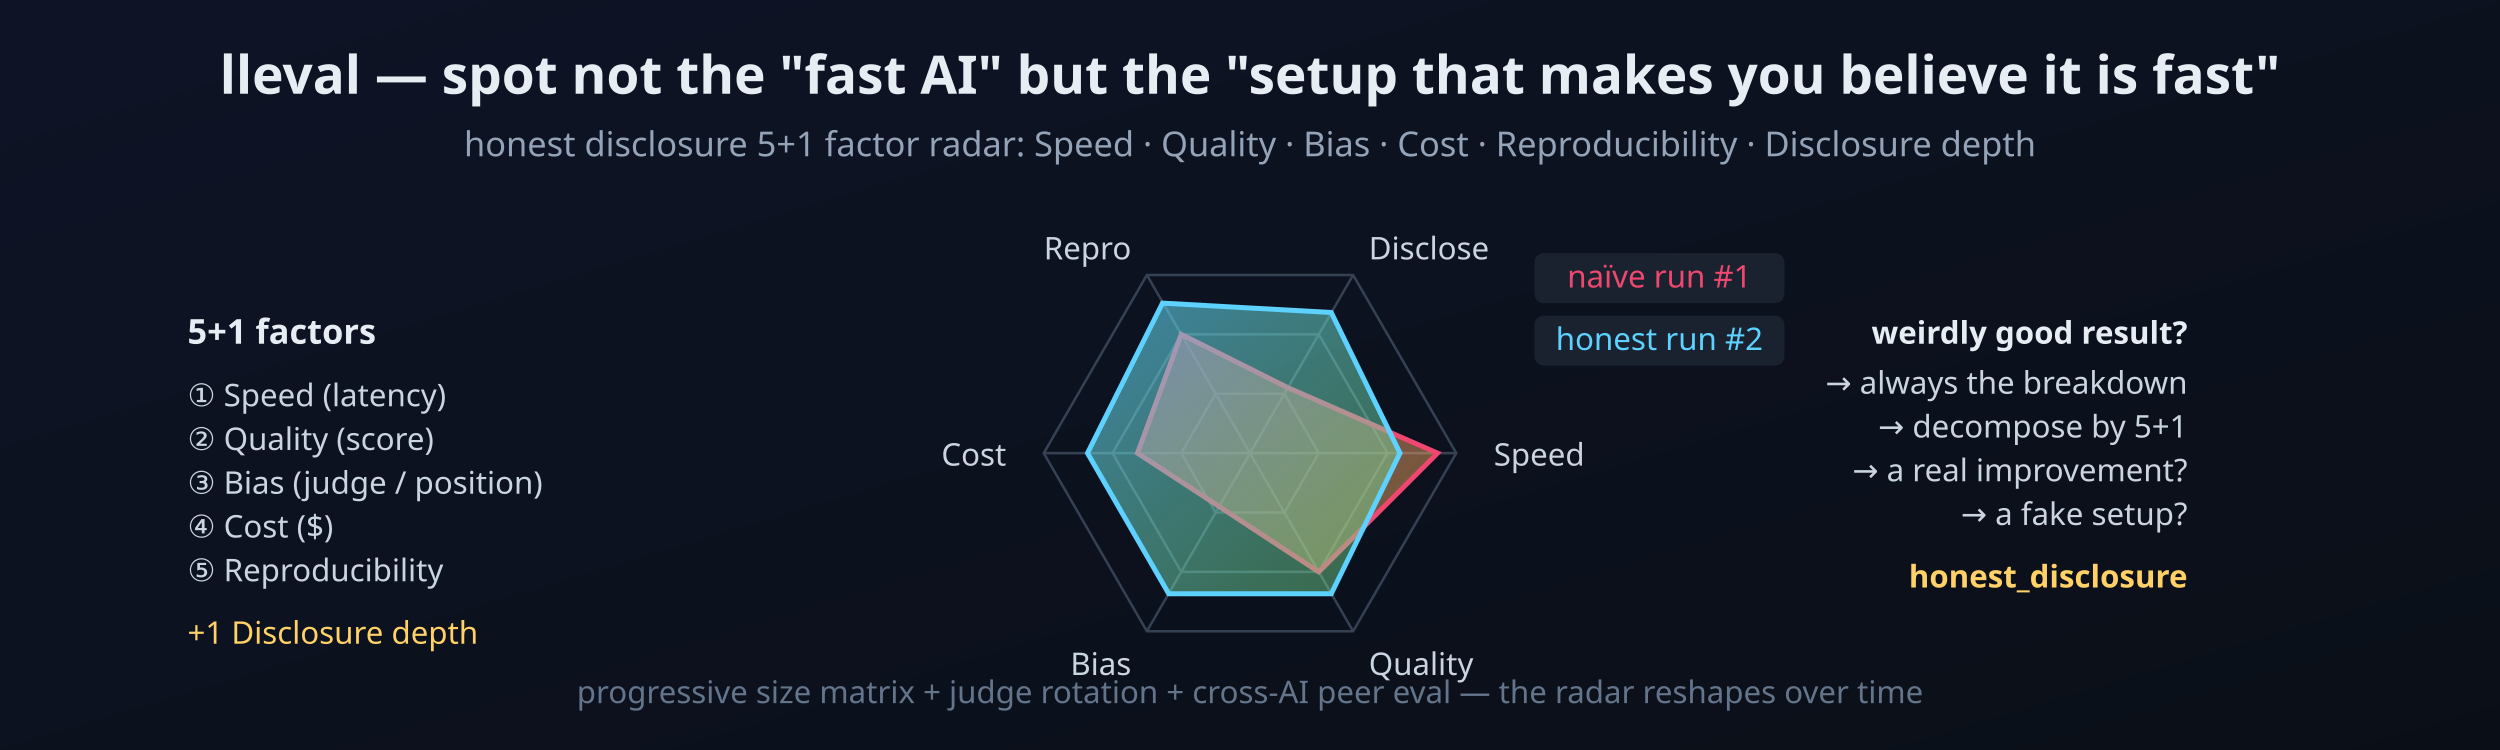
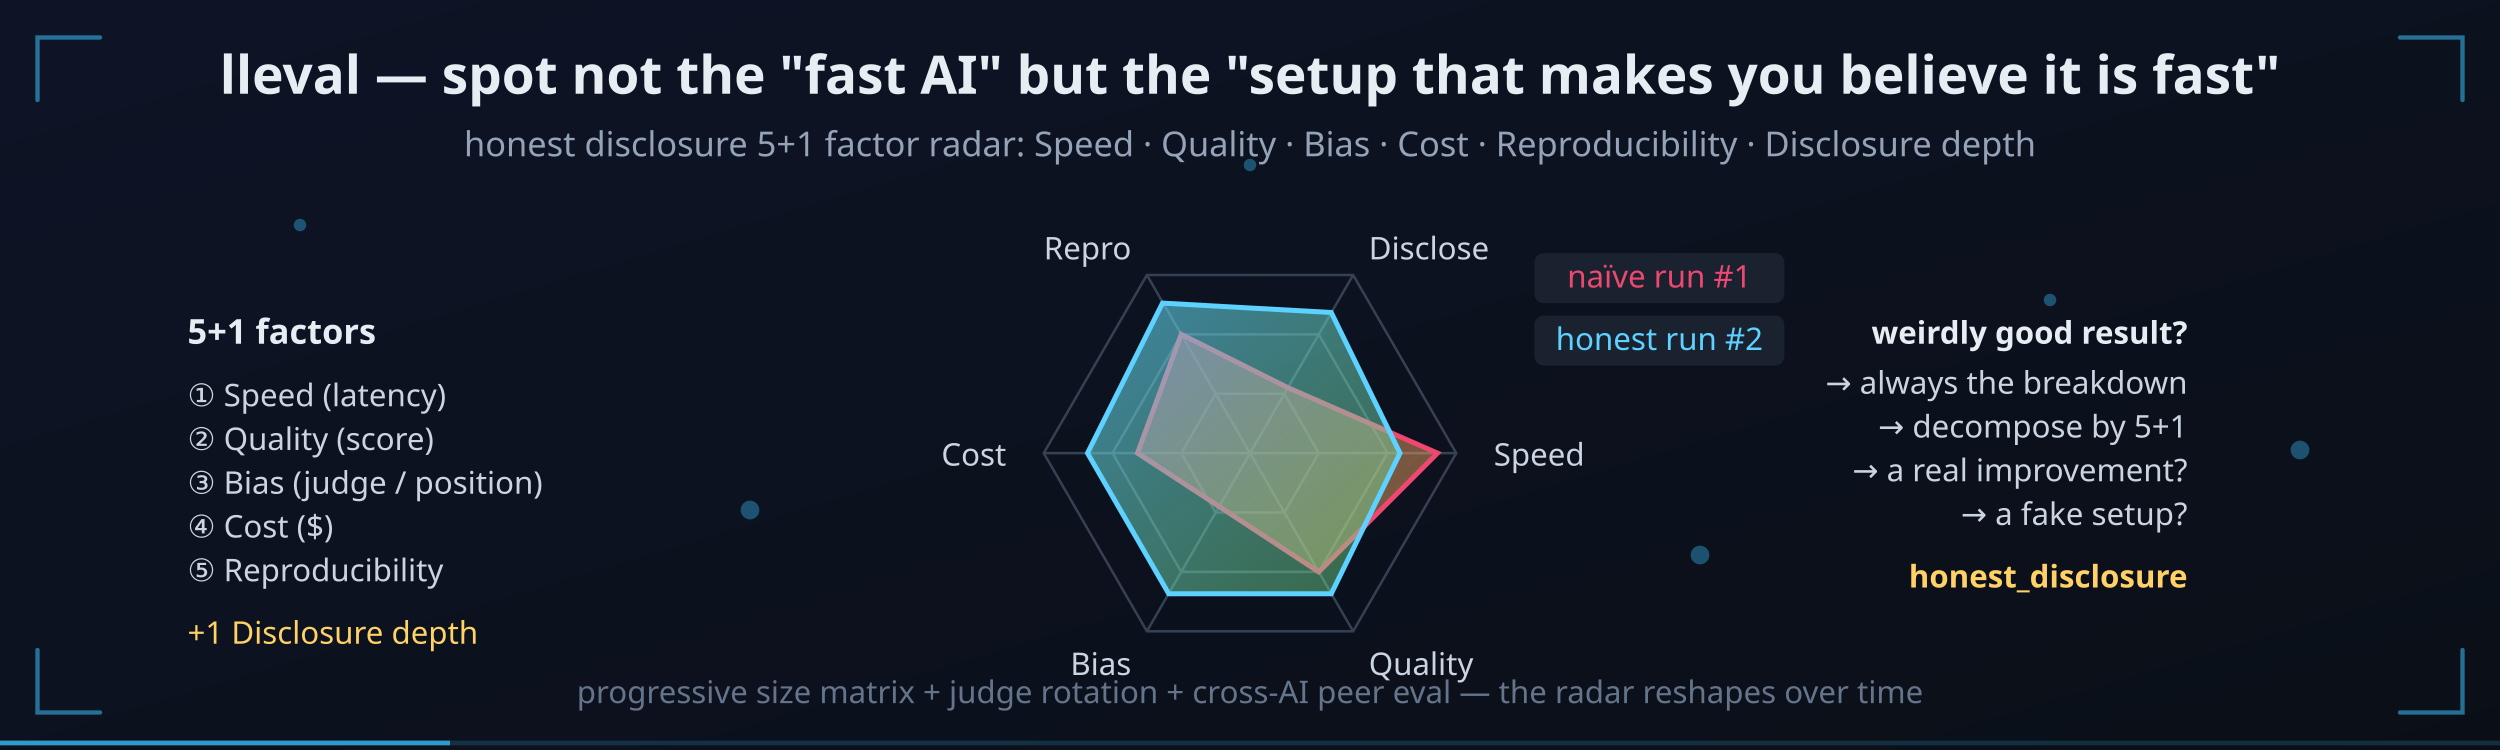
<svg xmlns="http://www.w3.org/2000/svg" viewBox="0 0 800 240" role="img" aria-label="lleval 5+1 honest disclosure radar across time" style="width:100%;height:auto;max-width:1200px">
  <defs>
    <linearGradient id="bg24_08" x1="0" y1="0" x2="1" y2="1">
      <stop offset="0%" stop-color="#0e1426" />
      <stop offset="100%" stop-color="#0a0f17" />
    </linearGradient>
    <linearGradient id="radarA" x1="0" y1="0" x2="1" y2="1">
      <stop offset="0%" stop-color="#ef476f" stop-opacity="0.6" />
      <stop offset="100%" stop-color="#ffd166" stop-opacity="0.4" />
    </linearGradient>
    <linearGradient id="radarB" x1="0" y1="0" x2="1" y2="1">
      <stop offset="0%" stop-color="#5dd1ff" stop-opacity="0.6" />
      <stop offset="100%" stop-color="#7ee787" stop-opacity="0.4" />
    </linearGradient>
  </defs>
  <rect width="800" height="240" fill="url(#bg24_08)" />
  <text x="400" y="30" text-anchor="middle" fill="#e6edf3" font-family="ui-sans-serif,system-ui,sans-serif" font-size="17" font-weight="700">
    lleval — spot not the "fast AI" but the "setup that makes you believe it is fast"
  </text>
  <text x="400" y="50" text-anchor="middle" fill="#94a3b8" font-family="ui-sans-serif,system-ui,sans-serif" font-size="11">
    honest disclosure 5+1 factor radar: Speed · Quality · Bias · Cost · Reproducibility · Disclosure depth
  </text>
  <g transform="translate(400 145)" font-family="ui-sans-serif,system-ui,sans-serif" font-size="10" fill="#cbd5e1">
    <g stroke="#475569" stroke-width="0.8" fill="none" opacity="0.7">
      <polygon points="22,0 11,19 -11,19 -22,0 -11,-19 11,-19" />
      <polygon points="44,0 22,38 -22,38 -44,0 -22,-38 22,-38" />
      <polygon points="66,0 33,57 -33,57 -66,0 -33,-57 33,-57" />
      <line x1="0" y1="0" x2="66" y2="0" />
      <line x1="0" y1="0" x2="33" y2="57" />
      <line x1="0" y1="0" x2="-33" y2="57" />
      <line x1="0" y1="0" x2="-66" y2="0" />
      <line x1="0" y1="0" x2="-33" y2="-57" />
      <line x1="0" y1="0" x2="33" y2="-57" />
    </g>
    <text x="78" y="4" font-size="10">Speed</text>
    <text x="38" y="71" font-size="10">Quality</text>
    <text x="-38" y="71" font-size="10" text-anchor="end">Bias</text>
    <text x="-78" y="4" font-size="10" text-anchor="end">Cost</text>
    <text x="-38" y="-62" font-size="10" text-anchor="end">Repro</text>
    <text x="38" y="-62" font-size="10">Disclose</text>
    <polygon fill="url(#radarA)" stroke="#ef476f" stroke-width="1.6" points="60,0 22,38 -10,17 -36,0 -22,-38 12,-21">
      <animate attributeName="opacity" values="1;1;0;0;1;1" keyTimes="0;0.25;0.3;0.75;0.8;1" dur="6s" repeatCount="indefinite" />
      <animate attributeName="points" values="60,0 22,38 -10,17 -36,0 -22,-38 12,-21;                        60,0 22,38 -10,17 -36,0 -22,-38 12,-21;                        60,0 22,38 -10,17 -36,0 -22,-38 12,-21;                        60,0 22,38 -10,17 -36,0 -22,-38 12,-21;                        60,0 22,38 -10,17 -36,0 -22,-38 12,-21;                        60,0 22,38 -10,17 -36,0 -22,-38 12,-21" dur="6s" repeatCount="indefinite" />
    </polygon>
    <polygon fill="url(#radarB)" stroke="#5dd1ff" stroke-width="1.6" points="48,0 26,45 -26,45 -52,0 -28,-48 26,-45">
      <animate attributeName="opacity" values="0;0;1;1;0;0" keyTimes="0;0.25;0.3;0.75;0.8;1" dur="6s" repeatCount="indefinite" />
    </polygon>
    <g transform="translate(95 -55)" opacity="1">
      <animate attributeName="opacity" values="1;1;0.4;0.4;1;1" keyTimes="0;0.25;0.3;0.75;0.8;1" dur="6s" repeatCount="indefinite" />
      <rect x="-4" y="-9" width="80" height="16" rx="3" fill="#1f2937" opacity="0.7" />
      <text x="36" y="2" font-size="10" fill="#ef476f" text-anchor="middle">naïve run #1</text>
    </g>
    <g transform="translate(95 -35)" opacity="1">
      <animate attributeName="opacity" values="0.4;0.4;1;1;0.4;0.4" keyTimes="0;0.25;0.3;0.75;0.8;1" dur="6s" repeatCount="indefinite" />
      <rect x="-4" y="-9" width="80" height="16" rx="3" fill="#1f2937" opacity="0.7" />
      <text x="36" y="2" font-size="10" fill="#5dd1ff" text-anchor="middle">honest run #2</text>
    </g>
  </g>
  <g transform="translate(60 110)" font-family="ui-sans-serif,system-ui,sans-serif" font-size="11" fill="#cbd5e1">
    <text x="0" y="0" font-weight="600" fill="#e6edf3">5+1 factors</text>
    <text x="0" y="20" font-size="10">① Speed (latency)</text>
    <text x="0" y="34" font-size="10">② Quality (score)</text>
    <text x="0" y="48" font-size="10">③ Bias (judge / position)</text>
    <text x="0" y="62" font-size="10">④ Cost ($)</text>
    <text x="0" y="76" font-size="10">⑤ Reproducibility</text>
    <text x="0" y="96" font-size="10" fill="#ffd166">+1 Disclosure depth</text>
  </g>
  <g transform="translate(700 110)" font-family="ui-sans-serif,system-ui,sans-serif" font-size="10" fill="#cbd5e1">
    <text x="0" y="0" font-weight="600" fill="#e6edf3" text-anchor="end">weirdly good result?</text>
    <text x="0" y="16" text-anchor="end">→ always the breakdown</text>
    <text x="0" y="30" text-anchor="end">→ decompose by 5+1</text>
    <text x="0" y="44" text-anchor="end">→ a real improvement?</text>
    <text x="0" y="58" text-anchor="end">→ a fake setup?</text>
    <text x="0" y="78" text-anchor="end" fill="#ffd166" font-weight="600">honest_disclosure</text>
  </g>
  <text x="400" y="225" text-anchor="middle" fill="#64748b" font-family="ui-sans-serif,system-ui,sans-serif" font-size="10">
    progressive size matrix + judge rotation + cross-AI peer eval — the radar reshapes over time
  </text>
+   <g id="llt-enrich" font-family="inherit" aria-hidden="true">
+     <path d="M 32.0 12.0 L 12.0 12.0 L 12.0 32.0" stroke="#38bdf8" stroke-width="1.4" fill="none" stroke-linecap="round" opacity="0.55">
+       <animate attributeName="opacity" values="0.55;0.9;0.55" dur="3.6s" begin="0.0s" repeatCount="indefinite" />
+     </path>
+     <path d="M 768.0 12.0 L 788.0 12.0 L 788.0 32.0" stroke="#38bdf8" stroke-width="1.4" fill="none" stroke-linecap="round" opacity="0.55">
+       <animate attributeName="opacity" values="0.55;0.9;0.55" dur="3.6s" begin="0.4s" repeatCount="indefinite" />
+     </path>
+     <path d="M 32.0 228.0 L 12.0 228.0 L 12.0 208.0" stroke="#38bdf8" stroke-width="1.4" fill="none" stroke-linecap="round" opacity="0.55">
+       <animate attributeName="opacity" values="0.55;0.9;0.55" dur="3.6s" begin="0.8s" repeatCount="indefinite" />
+     </path>
+     <path d="M 768.0 228.0 L 788.0 228.0 L 788.0 208.0" stroke="#38bdf8" stroke-width="1.4" fill="none" stroke-linecap="round" opacity="0.55">
+       <animate attributeName="opacity" values="0.55;0.9;0.55" dur="3.6s" begin="1.2s" repeatCount="indefinite" />
+     </path>
+     <circle cx="96.0" cy="72.0" r="2" fill="#38bdf8" opacity="0.38">
+       <animateTransform attributeName="transform" type="translate" values="0 0; 8 -6; 0 0" dur="8.0s" begin="0.0s" repeatCount="indefinite" additive="sum" />
+       <animate attributeName="opacity" values="0.38;0.6;0.38" dur="8.0s" begin="0.0s" repeatCount="indefinite" />
+     </circle>
+     <circle cx="240.0" cy="163.2" r="3" fill="#38bdf8" opacity="0.38">
+       <animateTransform attributeName="transform" type="translate" values="0 0; -8 6; 0 0" dur="9.5s" begin="0.7s" repeatCount="indefinite" additive="sum" />
+       <animate attributeName="opacity" values="0.38;0.6;0.38" dur="9.5s" begin="0.7s" repeatCount="indefinite" />
+     </circle>
+     <circle cx="400.0" cy="52.8" r="2" fill="#38bdf8" opacity="0.38">
+       <animateTransform attributeName="transform" type="translate" values="0 0; 8 6; 0 0" dur="11.0s" begin="1.4s" repeatCount="indefinite" additive="sum" />
+       <animate attributeName="opacity" values="0.38;0.6;0.38" dur="11.0s" begin="1.4s" repeatCount="indefinite" />
+     </circle>
+     <circle cx="544.0" cy="177.6" r="3" fill="#38bdf8" opacity="0.38">
+       <animateTransform attributeName="transform" type="translate" values="0 0; -8 -6; 0 0" dur="12.5s" begin="2.1s" repeatCount="indefinite" additive="sum" />
+       <animate attributeName="opacity" values="0.38;0.6;0.38" dur="12.5s" begin="2.1s" repeatCount="indefinite" />
+     </circle>
+     <circle cx="656.0" cy="96.0" r="2" fill="#38bdf8" opacity="0.38">
+       <animateTransform attributeName="transform" type="translate" values="0 0; 8 6; 0 0" dur="8.0s" begin="2.8s" repeatCount="indefinite" additive="sum" />
+       <animate attributeName="opacity" values="0.38;0.6;0.38" dur="8.0s" begin="2.8s" repeatCount="indefinite" />
+     </circle>
+     <circle cx="736.0" cy="144.0" r="3" fill="#38bdf8" opacity="0.38">
+       <animateTransform attributeName="transform" type="translate" values="0 0; -8 6; 0 0" dur="9.5s" begin="3.5s" repeatCount="indefinite" additive="sum" />
+       <animate attributeName="opacity" values="0.38;0.6;0.38" dur="9.5s" begin="3.5s" repeatCount="indefinite" />
+     </circle>
+     <rect x="0" y="237.0" width="800.0" height="1.5" fill="#38bdf8" opacity="0.18" />
+     <rect x="0" y="237.0" width="144.0" height="1.5" fill="#38bdf8" opacity="0.75">
+       <animate attributeName="x" values="-144.0;800.0" dur="5s" repeatCount="indefinite" />
+     </rect>
+   </g>
</svg>
